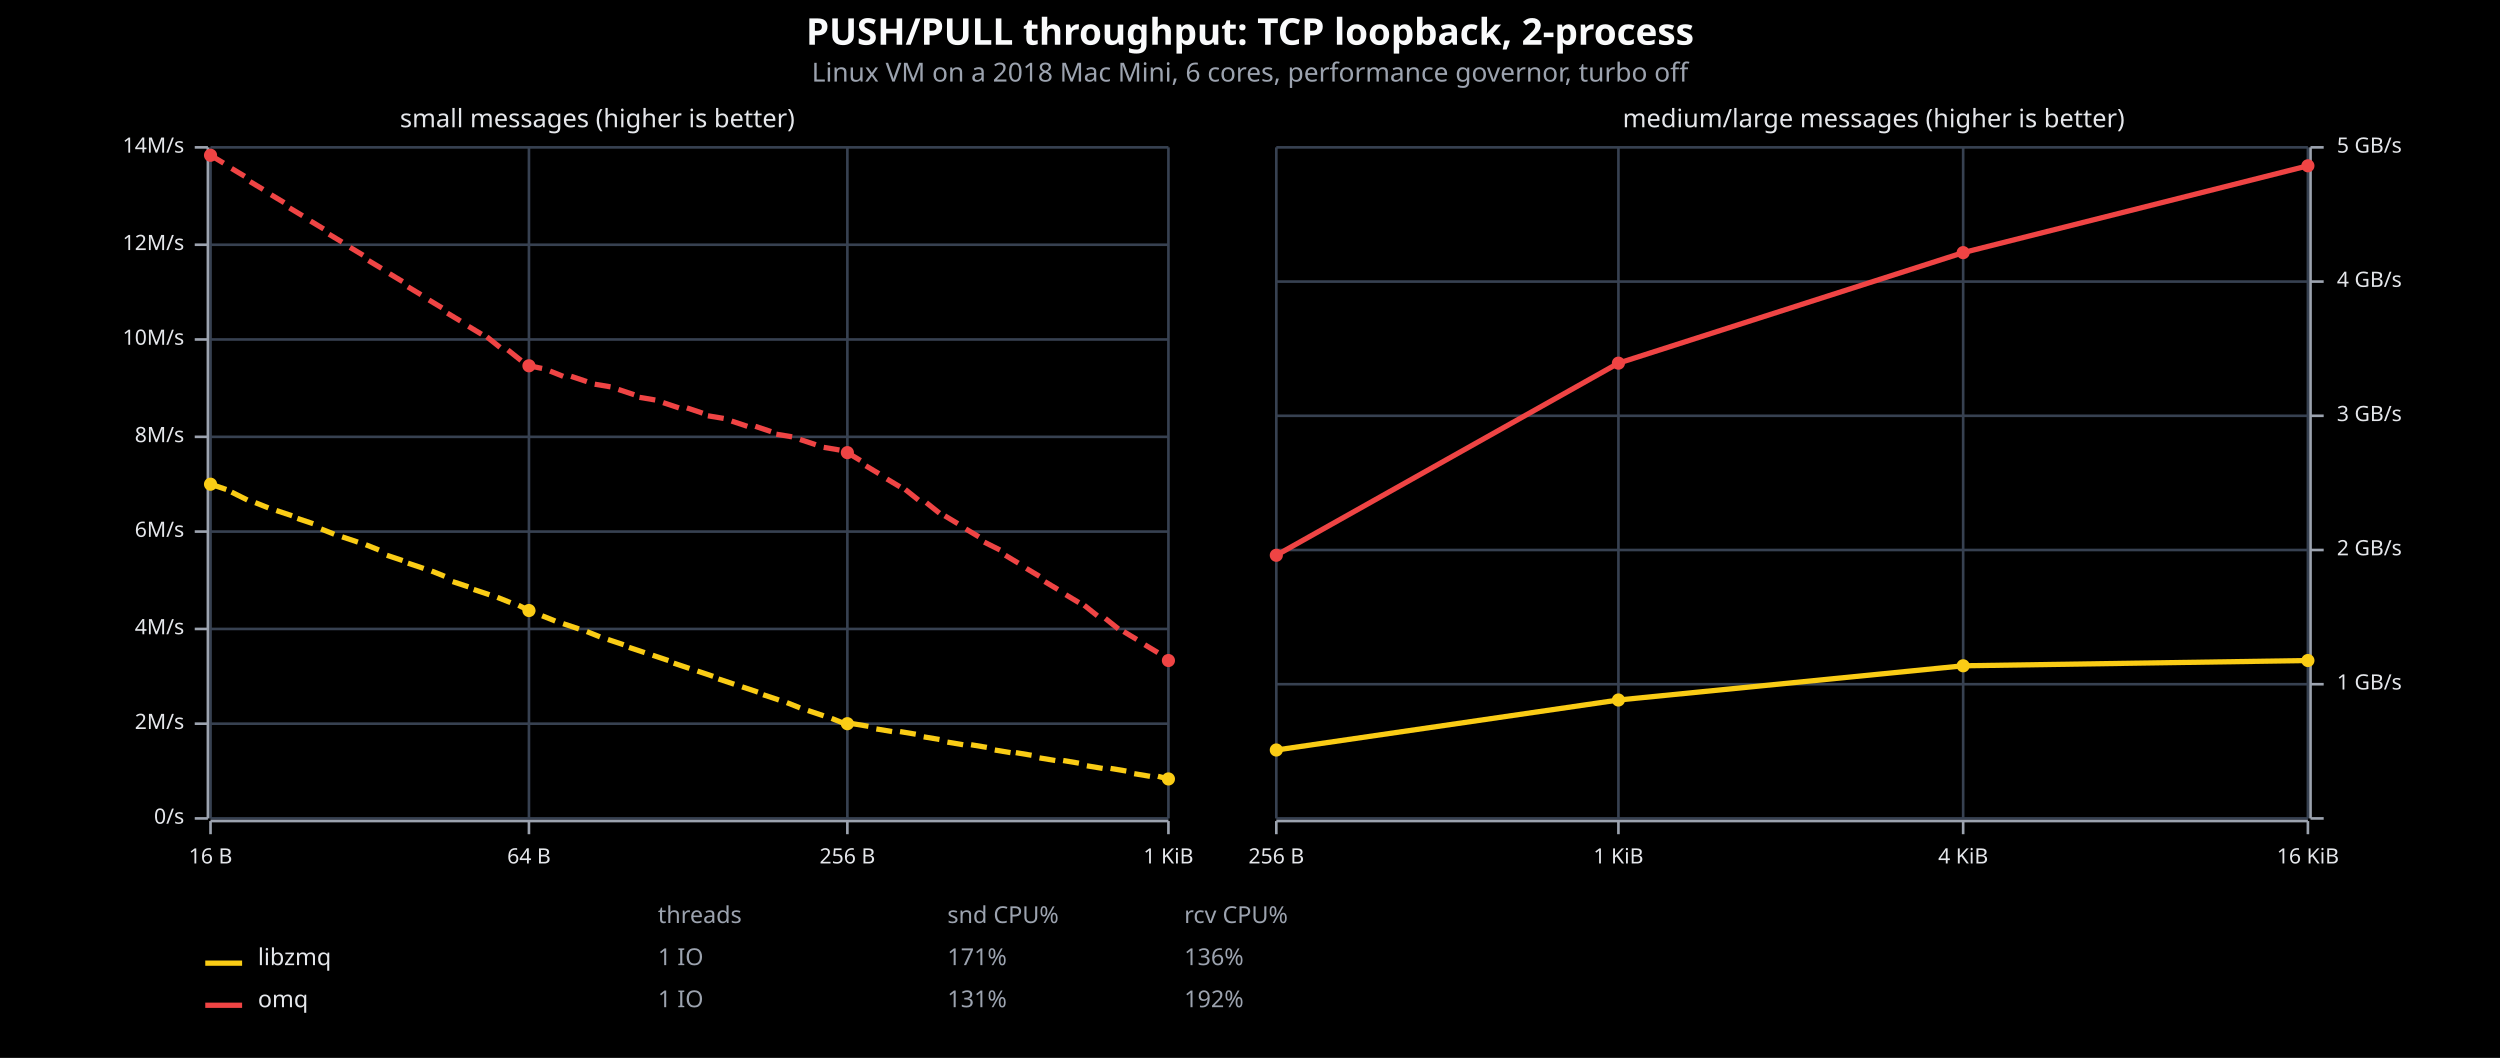
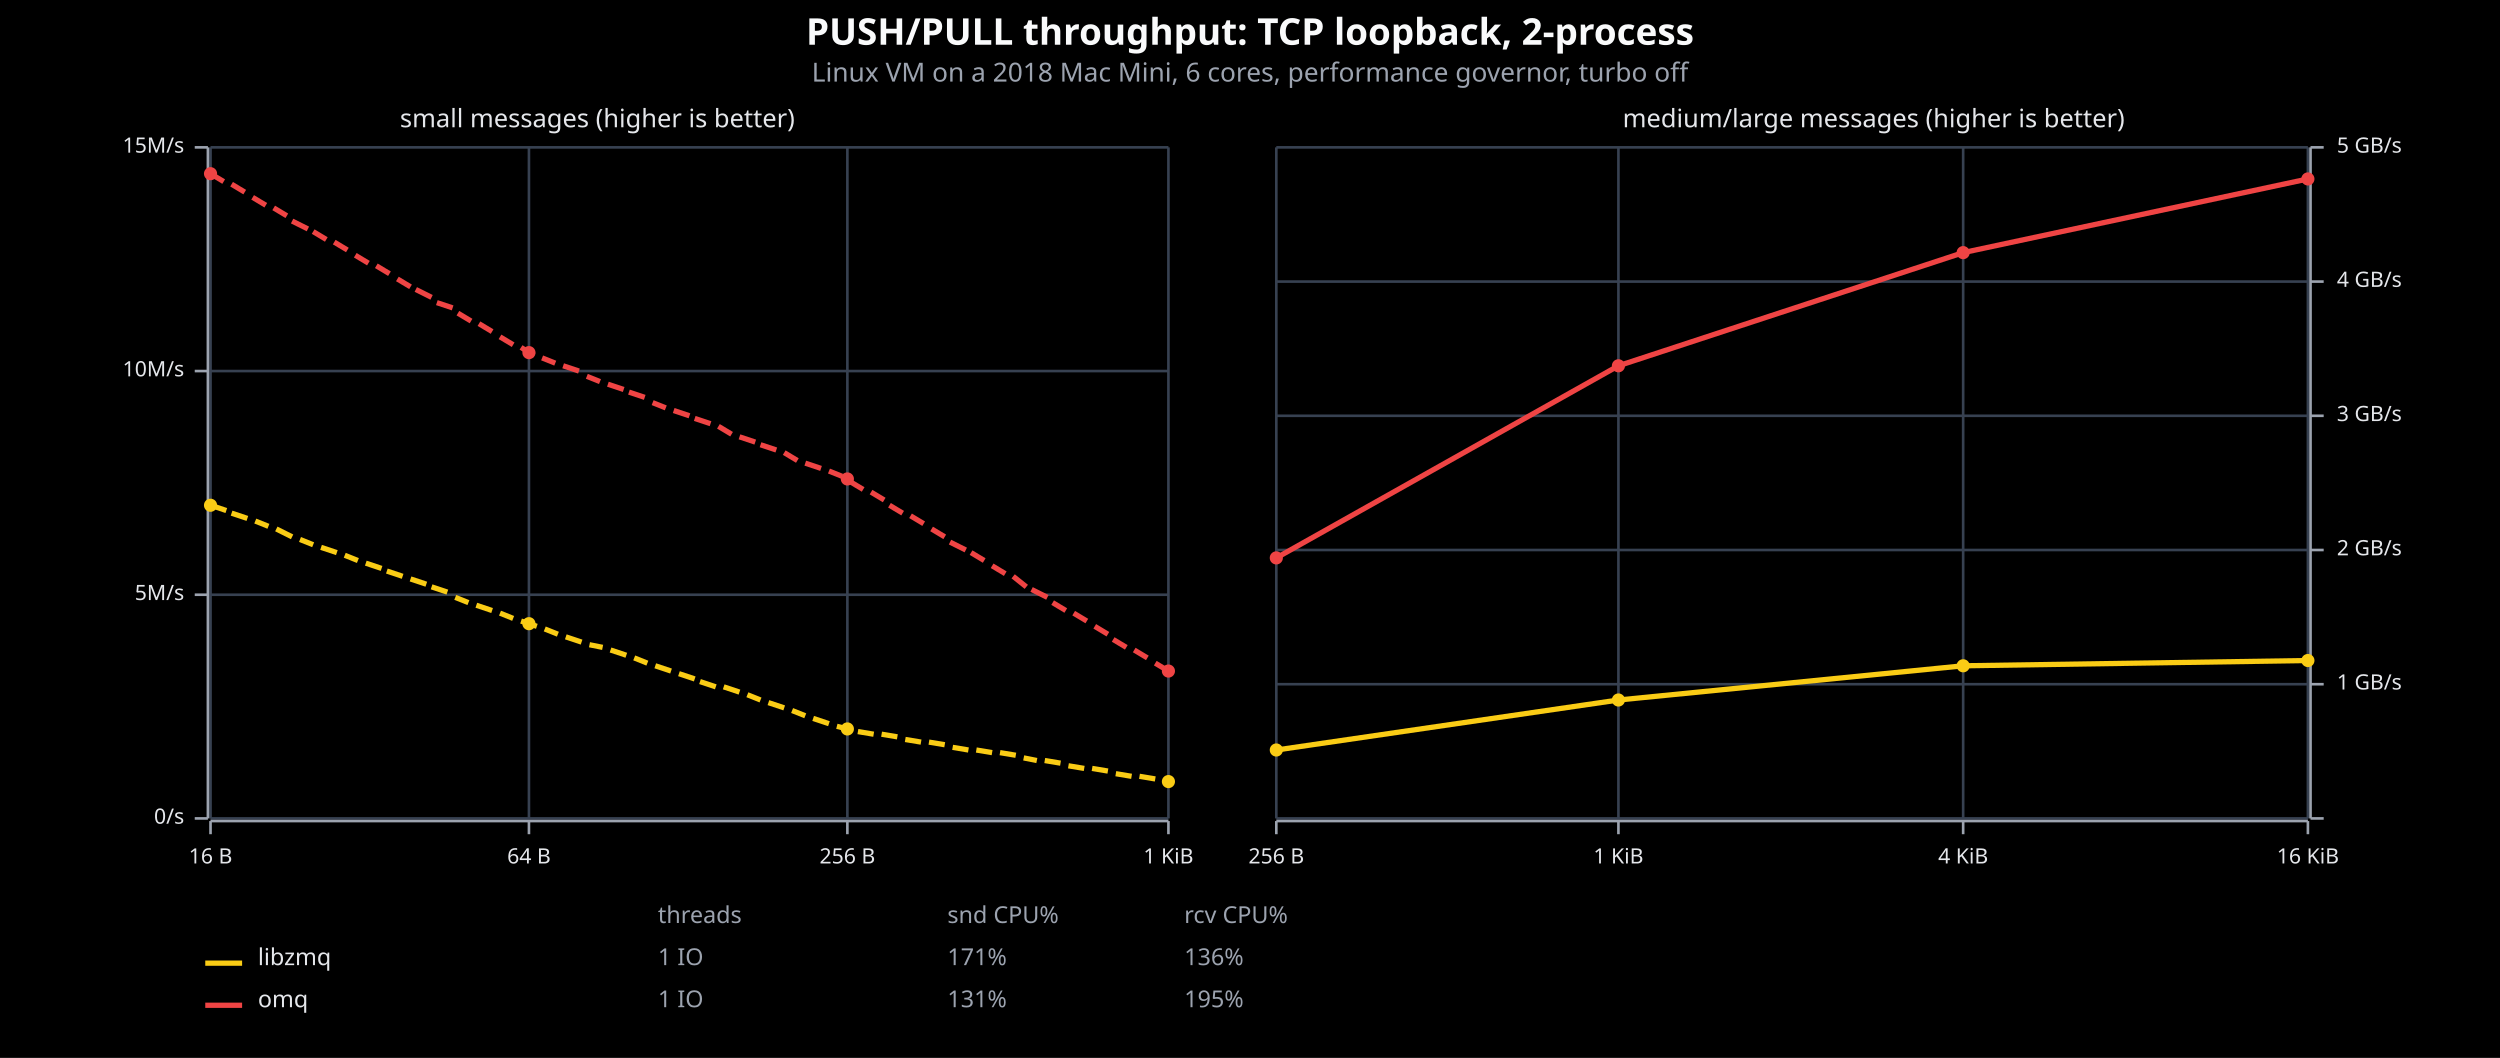
<svg xmlns="http://www.w3.org/2000/svg" viewBox="0 0 950 402" font-family="system-ui, -apple-system, sans-serif">
  <rect x="0" y="0" width="950" height="402" opacity="1" fill="#000000" stroke="none" />
  <text x="475" y="17" text-anchor="middle" font-family="sans-serif" font-size="14" font-weight="bold" fill="#F9FAFB">PUSH/PULL throughput: TCP loopback, 2-process</text>
  <text x="475" y="31" text-anchor="middle" font-family="sans-serif" font-size="10" fill="#9CA3AF">Linux VM on a 2018 Mac Mini, 6 cores, performance governor, turbo off</text>
  <text x="227" y="41" dy="0.76em" text-anchor="middle" font-family="sans-serif" font-size="9.677" opacity="1" fill="#E5E7EB">
small messages (higher is better)
</text>
  <line opacity="1" stroke="#374151" stroke-width="1" x1="80" y1="311" x2="80" y2="56" />
  <line opacity="1" stroke="#374151" stroke-width="1" x1="201" y1="311" x2="201" y2="56" />
  <line opacity="1" stroke="#374151" stroke-width="1" x1="322" y1="311" x2="322" y2="56" />
  <line opacity="1" stroke="#374151" stroke-width="1" x1="444" y1="311" x2="444" y2="56" />
  <line opacity="1" stroke="#374151" stroke-width="1" x1="80" y1="311" x2="444" y2="311" />
-   <line opacity="1" stroke="#374151" stroke-width="1" x1="80" y1="275" x2="444" y2="275" />
-   <line opacity="1" stroke="#374151" stroke-width="1" x1="80" y1="239" x2="444" y2="239" />
-   <line opacity="1" stroke="#374151" stroke-width="1" x1="80" y1="202" x2="444" y2="202" />
-   <line opacity="1" stroke="#374151" stroke-width="1" x1="80" y1="166" x2="444" y2="166" />
-   <line opacity="1" stroke="#374151" stroke-width="1" x1="80" y1="129" x2="444" y2="129" />
-   <line opacity="1" stroke="#374151" stroke-width="1" x1="80" y1="93" x2="444" y2="93" />
+   <line opacity="1" stroke="#374151" stroke-width="1" x1="80" y1="226" x2="444" y2="226" />
+   <line opacity="1" stroke="#374151" stroke-width="1" x1="80" y1="141" x2="444" y2="141" />
  <line opacity="1" stroke="#374151" stroke-width="1" x1="80" y1="56" x2="444" y2="56" />
  <polyline fill="none" opacity="1" stroke="#9CA3AF" stroke-width="1" points="79,56 79,311 " />
  <text x="70" y="311" dy="0.5ex" text-anchor="end" font-family="sans-serif" font-size="8.065" opacity="1" fill="#E5E7EB">
0/s
</text>
  <polyline fill="none" opacity="1" stroke="#9CA3AF" stroke-width="1" points="74,311 79,311 " />
-   <text x="70" y="275" dy="0.5ex" text-anchor="end" font-family="sans-serif" font-size="8.065" opacity="1" fill="#E5E7EB">
- 2M/s
- </text>
-   <polyline fill="none" opacity="1" stroke="#9CA3AF" stroke-width="1" points="74,275 79,275 " />
-   <text x="70" y="239" dy="0.5ex" text-anchor="end" font-family="sans-serif" font-size="8.065" opacity="1" fill="#E5E7EB">
- 4M/s
- </text>
-   <polyline fill="none" opacity="1" stroke="#9CA3AF" stroke-width="1" points="74,239 79,239 " />
-   <text x="70" y="202" dy="0.5ex" text-anchor="end" font-family="sans-serif" font-size="8.065" opacity="1" fill="#E5E7EB">
- 6M/s
- </text>
-   <polyline fill="none" opacity="1" stroke="#9CA3AF" stroke-width="1" points="74,202 79,202 " />
-   <text x="70" y="166" dy="0.5ex" text-anchor="end" font-family="sans-serif" font-size="8.065" opacity="1" fill="#E5E7EB">
- 8M/s
- </text>
-   <polyline fill="none" opacity="1" stroke="#9CA3AF" stroke-width="1" points="74,166 79,166 " />
-   <text x="70" y="129" dy="0.5ex" text-anchor="end" font-family="sans-serif" font-size="8.065" opacity="1" fill="#E5E7EB">
+   <text x="70" y="226" dy="0.5ex" text-anchor="end" font-family="sans-serif" font-size="8.065" opacity="1" fill="#E5E7EB">
+ 5M/s
+ </text>
+   <polyline fill="none" opacity="1" stroke="#9CA3AF" stroke-width="1" points="74,226 79,226 " />
+   <text x="70" y="141" dy="0.5ex" text-anchor="end" font-family="sans-serif" font-size="8.065" opacity="1" fill="#E5E7EB">
10M/s
</text>
-   <polyline fill="none" opacity="1" stroke="#9CA3AF" stroke-width="1" points="74,129 79,129 " />
-   <text x="70" y="93" dy="0.5ex" text-anchor="end" font-family="sans-serif" font-size="8.065" opacity="1" fill="#E5E7EB">
- 12M/s
- </text>
-   <polyline fill="none" opacity="1" stroke="#9CA3AF" stroke-width="1" points="74,93 79,93 " />
+   <polyline fill="none" opacity="1" stroke="#9CA3AF" stroke-width="1" points="74,141 79,141 " />
  <text x="70" y="56" dy="0.5ex" text-anchor="end" font-family="sans-serif" font-size="8.065" opacity="1" fill="#E5E7EB">
- 14M/s
+ 15M/s
</text>
  <polyline fill="none" opacity="1" stroke="#9CA3AF" stroke-width="1" points="74,56 79,56 " />
  <polyline fill="none" opacity="1" stroke="#9CA3AF" stroke-width="1" points="80,312 444,312 " />
  <text x="80" y="322" dy="0.76em" text-anchor="middle" font-family="sans-serif" font-size="8.065" opacity="1" fill="#E5E7EB">
16 B
</text>
  <polyline fill="none" opacity="1" stroke="#9CA3AF" stroke-width="1" points="80,312 80,317 " />
  <text x="201" y="322" dy="0.76em" text-anchor="middle" font-family="sans-serif" font-size="8.065" opacity="1" fill="#E5E7EB">
64 B
</text>
  <polyline fill="none" opacity="1" stroke="#9CA3AF" stroke-width="1" points="201,312 201,317 " />
  <text x="322" y="322" dy="0.76em" text-anchor="middle" font-family="sans-serif" font-size="8.065" opacity="1" fill="#E5E7EB">
256 B
</text>
  <polyline fill="none" opacity="1" stroke="#9CA3AF" stroke-width="1" points="322,312 322,317 " />
  <text x="444" y="322" dy="0.76em" text-anchor="middle" font-family="sans-serif" font-size="8.065" opacity="1" fill="#E5E7EB">
1 KiB
</text>
  <polyline fill="none" opacity="1" stroke="#9CA3AF" stroke-width="1" points="444,312 444,317 " />
-   <polyline fill="none" opacity="1" stroke="#EF4444" stroke-width="2" points="80,59 85,62 " />
-   <polyline fill="none" opacity="1" stroke="#EF4444" stroke-width="2" points="88,64 93,67 " />
-   <polyline fill="none" opacity="1" stroke="#EF4444" stroke-width="2" points="95,69 100,72 " />
-   <polyline fill="none" opacity="1" stroke="#EF4444" stroke-width="2" points="103,74 108,77 " />
-   <polyline fill="none" opacity="1" stroke="#EF4444" stroke-width="2" points="110,79 115,82 " />
-   <polyline fill="none" opacity="1" stroke="#EF4444" stroke-width="2" points="118,84 123,87 " />
-   <polyline fill="none" opacity="1" stroke="#EF4444" stroke-width="2" points="125,89 130,92 " />
-   <polyline fill="none" opacity="1" stroke="#EF4444" stroke-width="2" points="133,94 138,97 " />
-   <polyline fill="none" opacity="1" stroke="#EF4444" stroke-width="2" points="140,99 145,102 " />
-   <polyline fill="none" opacity="1" stroke="#EF4444" stroke-width="2" points="148,104 153,107 " />
-   <polyline fill="none" opacity="1" stroke="#EF4444" stroke-width="2" points="155,109 160,112 " />
-   <polyline fill="none" opacity="1" stroke="#EF4444" stroke-width="2" points="163,114 168,117 " />
-   <polyline fill="none" opacity="1" stroke="#EF4444" stroke-width="2" points="170,119 175,122 " />
-   <polyline fill="none" opacity="1" stroke="#EF4444" stroke-width="2" points="178,124 183,127 " />
-   <polyline fill="none" opacity="1" stroke="#EF4444" stroke-width="2" points="185,128 190,132 " />
-   <polyline fill="none" opacity="1" stroke="#EF4444" stroke-width="2" points="193,133 198,137 " />
-   <polyline fill="none" opacity="1" stroke="#EF4444" stroke-width="2" points="200,138 201,139 206,140 " />
-   <polyline fill="none" opacity="1" stroke="#EF4444" stroke-width="2" points="209,141 214,143 " />
-   <polyline fill="none" opacity="1" stroke="#EF4444" stroke-width="2" points="217,143 223,145 " />
-   <polyline fill="none" opacity="1" stroke="#EF4444" stroke-width="2" points="226,146 232,147 " />
-   <polyline fill="none" opacity="1" stroke="#EF4444" stroke-width="2" points="235,148 241,150 " />
-   <polyline fill="none" opacity="1" stroke="#EF4444" stroke-width="2" points="243,151 249,152 " />
-   <polyline fill="none" opacity="1" stroke="#EF4444" stroke-width="2" points="252,153 258,155 " />
-   <polyline fill="none" opacity="1" stroke="#EF4444" stroke-width="2" points="261,155 267,157 " />
-   <polyline fill="none" opacity="1" stroke="#EF4444" stroke-width="2" points="269,158 275,159 " />
-   <polyline fill="none" opacity="1" stroke="#EF4444" stroke-width="2" points="278,160 284,162 " />
-   <polyline fill="none" opacity="1" stroke="#EF4444" stroke-width="2" points="287,162 293,164 " />
-   <polyline fill="none" opacity="1" stroke="#EF4444" stroke-width="2" points="295,165 301,166 " />
-   <polyline fill="none" opacity="1" stroke="#EF4444" stroke-width="2" points="304,167 310,169 " />
-   <polyline fill="none" opacity="1" stroke="#EF4444" stroke-width="2" points="313,170 319,171 " />
-   <polyline fill="none" opacity="1" stroke="#EF4444" stroke-width="2" points="322,172 322,172 327,175 " />
-   <polyline fill="none" opacity="1" stroke="#EF4444" stroke-width="2" points="329,177 334,180 " />
-   <polyline fill="none" opacity="1" stroke="#EF4444" stroke-width="2" points="337,182 342,185 " />
-   <polyline fill="none" opacity="1" stroke="#EF4444" stroke-width="2" points="344,186 349,190 " />
-   <polyline fill="none" opacity="1" stroke="#EF4444" stroke-width="2" points="352,191 357,195 " />
-   <polyline fill="none" opacity="1" stroke="#EF4444" stroke-width="2" points="359,196 364,199 " />
-   <polyline fill="none" opacity="1" stroke="#EF4444" stroke-width="2" points="367,201 372,204 " />
-   <polyline fill="none" opacity="1" stroke="#EF4444" stroke-width="2" points="374,206 380,209 " />
-   <polyline fill="none" opacity="1" stroke="#EF4444" stroke-width="2" points="382,211 387,214 " />
-   <polyline fill="none" opacity="1" stroke="#EF4444" stroke-width="2" points="390,216 395,219 " />
-   <polyline fill="none" opacity="1" stroke="#EF4444" stroke-width="2" points="397,221 402,224 " />
-   <polyline fill="none" opacity="1" stroke="#EF4444" stroke-width="2" points="405,226 410,229 " />
-   <polyline fill="none" opacity="1" stroke="#EF4444" stroke-width="2" points="412,230 417,234 " />
-   <polyline fill="none" opacity="1" stroke="#EF4444" stroke-width="2" points="420,235 425,239 " />
-   <polyline fill="none" opacity="1" stroke="#EF4444" stroke-width="2" points="427,240 432,243 " />
-   <polyline fill="none" opacity="1" stroke="#EF4444" stroke-width="2" points="435,245 440,248 " />
-   <polyline fill="none" opacity="1" stroke="#EF4444" stroke-width="2" points="442,250 444,251 " />
-   <circle cx="80" cy="59" r="2.5" opacity="1" fill="#EF4444" stroke="none" stroke-width="1" />
-   <circle cx="201" cy="139" r="2.5" opacity="1" fill="#EF4444" stroke="none" stroke-width="1" />
-   <circle cx="322" cy="172" r="2.5" opacity="1" fill="#EF4444" stroke="none" stroke-width="1" />
-   <circle cx="444" cy="251" r="2.5" opacity="1" fill="#EF4444" stroke="none" stroke-width="1" />
-   <polyline fill="none" opacity="1" stroke="#FACC15" stroke-width="2" points="80,184 86,186 " />
-   <polyline fill="none" opacity="1" stroke="#FACC15" stroke-width="2" points="88,187 94,190 " />
-   <polyline fill="none" opacity="1" stroke="#FACC15" stroke-width="2" points="97,191 102,193 " />
-   <polyline fill="none" opacity="1" stroke="#FACC15" stroke-width="2" points="105,194 111,196 " />
-   <polyline fill="none" opacity="1" stroke="#FACC15" stroke-width="2" points="113,197 119,199 " />
-   <polyline fill="none" opacity="1" stroke="#FACC15" stroke-width="2" points="122,201 127,203 " />
-   <polyline fill="none" opacity="1" stroke="#FACC15" stroke-width="2" points="130,204 136,206 " />
-   <polyline fill="none" opacity="1" stroke="#FACC15" stroke-width="2" points="139,207 144,209 " />
-   <polyline fill="none" opacity="1" stroke="#FACC15" stroke-width="2" points="147,211 153,213 " />
-   <polyline fill="none" opacity="1" stroke="#FACC15" stroke-width="2" points="155,214 161,216 " />
-   <polyline fill="none" opacity="1" stroke="#FACC15" stroke-width="2" points="164,217 169,219 " />
-   <polyline fill="none" opacity="1" stroke="#FACC15" stroke-width="2" points="172,221 178,223 " />
-   <polyline fill="none" opacity="1" stroke="#FACC15" stroke-width="2" points="180,224 186,226 " />
-   <polyline fill="none" opacity="1" stroke="#FACC15" stroke-width="2" points="189,227 194,229 " />
-   <polyline fill="none" opacity="1" stroke="#FACC15" stroke-width="2" points="197,230 201,232 203,233 " />
-   <polyline fill="none" opacity="1" stroke="#FACC15" stroke-width="2" points="206,234 211,236 " />
-   <polyline fill="none" opacity="1" stroke="#FACC15" stroke-width="2" points="214,237 220,239 " />
-   <polyline fill="none" opacity="1" stroke="#FACC15" stroke-width="2" points="223,240 228,242 " />
-   <polyline fill="none" opacity="1" stroke="#FACC15" stroke-width="2" points="231,243 237,245 " />
-   <polyline fill="none" opacity="1" stroke="#FACC15" stroke-width="2" points="239,246 245,248 " />
-   <polyline fill="none" opacity="1" stroke="#FACC15" stroke-width="2" points="248,249 254,251 " />
-   <polyline fill="none" opacity="1" stroke="#FACC15" stroke-width="2" points="256,252 262,254 " />
-   <polyline fill="none" opacity="1" stroke="#FACC15" stroke-width="2" points="265,255 271,257 " />
-   <polyline fill="none" opacity="1" stroke="#FACC15" stroke-width="2" points="273,258 279,260 " />
-   <polyline fill="none" opacity="1" stroke="#FACC15" stroke-width="2" points="282,261 288,263 " />
-   <polyline fill="none" opacity="1" stroke="#FACC15" stroke-width="2" points="290,264 296,266 " />
-   <polyline fill="none" opacity="1" stroke="#FACC15" stroke-width="2" points="299,267 304,269 " />
-   <polyline fill="none" opacity="1" stroke="#FACC15" stroke-width="2" points="307,270 313,272 " />
-   <polyline fill="none" opacity="1" stroke="#FACC15" stroke-width="2" points="316,273 321,275 " />
-   <polyline fill="none" opacity="1" stroke="#FACC15" stroke-width="2" points="324,275 330,276 " />
-   <polyline fill="none" opacity="1" stroke="#FACC15" stroke-width="2" points="333,277 339,278 " />
-   <polyline fill="none" opacity="1" stroke="#FACC15" stroke-width="2" points="342,278 348,279 " />
-   <polyline fill="none" opacity="1" stroke="#FACC15" stroke-width="2" points="351,280 357,281 " />
-   <polyline fill="none" opacity="1" stroke="#FACC15" stroke-width="2" points="360,282 366,283 " />
-   <polyline fill="none" opacity="1" stroke="#FACC15" stroke-width="2" points="369,283 375,284 " />
-   <polyline fill="none" opacity="1" stroke="#FACC15" stroke-width="2" points="378,285 384,286 " />
-   <polyline fill="none" opacity="1" stroke="#FACC15" stroke-width="2" points="386,286 392,287 " />
-   <polyline fill="none" opacity="1" stroke="#FACC15" stroke-width="2" points="395,288 401,289 " />
-   <polyline fill="none" opacity="1" stroke="#FACC15" stroke-width="2" points="404,289 410,290 " />
-   <polyline fill="none" opacity="1" stroke="#FACC15" stroke-width="2" points="413,291 419,292 " />
-   <polyline fill="none" opacity="1" stroke="#FACC15" stroke-width="2" points="422,292 428,293 " />
-   <polyline fill="none" opacity="1" stroke="#FACC15" stroke-width="2" points="431,294 437,295 " />
-   <polyline fill="none" opacity="1" stroke="#FACC15" stroke-width="2" points="440,295 444,296 " />
-   <circle cx="80" cy="184" r="2.5" opacity="1" fill="#FACC15" stroke="none" stroke-width="1" />
-   <circle cx="201" cy="232" r="2.5" opacity="1" fill="#FACC15" stroke="none" stroke-width="1" />
-   <circle cx="322" cy="275" r="2.5" opacity="1" fill="#FACC15" stroke="none" stroke-width="1" />
-   <circle cx="444" cy="296" r="2.5" opacity="1" fill="#FACC15" stroke="none" stroke-width="1" />
+   <polyline fill="none" opacity="1" stroke="#EF4444" stroke-width="2" points="80,66 85,69 " />
+   <polyline fill="none" opacity="1" stroke="#EF4444" stroke-width="2" points="88,70 93,73 " />
+   <polyline fill="none" opacity="1" stroke="#EF4444" stroke-width="2" points="96,75 101,78 " />
+   <polyline fill="none" opacity="1" stroke="#EF4444" stroke-width="2" points="104,79 109,82 " />
+   <polyline fill="none" opacity="1" stroke="#EF4444" stroke-width="2" points="111,84 117,87 " />
+   <polyline fill="none" opacity="1" stroke="#EF4444" stroke-width="2" points="119,88 124,91 " />
+   <polyline fill="none" opacity="1" stroke="#EF4444" stroke-width="2" points="127,92 132,95 " />
+   <polyline fill="none" opacity="1" stroke="#EF4444" stroke-width="2" points="135,97 140,100 " />
+   <polyline fill="none" opacity="1" stroke="#EF4444" stroke-width="2" points="143,101 148,104 " />
+   <polyline fill="none" opacity="1" stroke="#EF4444" stroke-width="2" points="151,106 156,109 " />
+   <polyline fill="none" opacity="1" stroke="#EF4444" stroke-width="2" points="158,110 164,113 " />
+   <polyline fill="none" opacity="1" stroke="#EF4444" stroke-width="2" points="166,115 172,117 " />
+   <polyline fill="none" opacity="1" stroke="#EF4444" stroke-width="2" points="174,119 179,122 " />
+   <polyline fill="none" opacity="1" stroke="#EF4444" stroke-width="2" points="182,123 187,126 " />
+   <polyline fill="none" opacity="1" stroke="#EF4444" stroke-width="2" points="190,128 195,131 " />
+   <polyline fill="none" opacity="1" stroke="#EF4444" stroke-width="2" points="198,132 201,134 203,135 " />
+   <polyline fill="none" opacity="1" stroke="#EF4444" stroke-width="2" points="206,136 211,138 " />
+   <polyline fill="none" opacity="1" stroke="#EF4444" stroke-width="2" points="214,139 220,141 " />
+   <polyline fill="none" opacity="1" stroke="#EF4444" stroke-width="2" points="223,143 228,145 " />
+   <polyline fill="none" opacity="1" stroke="#EF4444" stroke-width="2" points="231,146 237,148 " />
+   <polyline fill="none" opacity="1" stroke="#EF4444" stroke-width="2" points="239,149 245,151 " />
+   <polyline fill="none" opacity="1" stroke="#EF4444" stroke-width="2" points="248,153 253,155 " />
+   <polyline fill="none" opacity="1" stroke="#EF4444" stroke-width="2" points="256,156 262,158 " />
+   <polyline fill="none" opacity="1" stroke="#EF4444" stroke-width="2" points="264,159 270,161 " />
+   <polyline fill="none" opacity="1" stroke="#EF4444" stroke-width="2" points="273,162 278,165 " />
+   <polyline fill="none" opacity="1" stroke="#EF4444" stroke-width="2" points="281,166 287,168 " />
+   <polyline fill="none" opacity="1" stroke="#EF4444" stroke-width="2" points="289,169 295,171 " />
+   <polyline fill="none" opacity="1" stroke="#EF4444" stroke-width="2" points="298,172 303,175 " />
+   <polyline fill="none" opacity="1" stroke="#EF4444" stroke-width="2" points="306,176 312,178 " />
+   <polyline fill="none" opacity="1" stroke="#EF4444" stroke-width="2" points="315,179 320,181 " />
+   <polyline fill="none" opacity="1" stroke="#EF4444" stroke-width="2" points="323,183 328,186 " />
+   <polyline fill="none" opacity="1" stroke="#EF4444" stroke-width="2" points="331,187 336,190 " />
+   <polyline fill="none" opacity="1" stroke="#EF4444" stroke-width="2" points="338,192 343,195 " />
+   <polyline fill="none" opacity="1" stroke="#EF4444" stroke-width="2" points="346,196 351,199 " />
+   <polyline fill="none" opacity="1" stroke="#EF4444" stroke-width="2" points="354,201 359,204 " />
+   <polyline fill="none" opacity="1" stroke="#EF4444" stroke-width="2" points="361,206 367,209 " />
+   <polyline fill="none" opacity="1" stroke="#EF4444" stroke-width="2" points="369,210 374,213 " />
+   <polyline fill="none" opacity="1" stroke="#EF4444" stroke-width="2" points="377,215 382,218 " />
+   <polyline fill="none" opacity="1" stroke="#EF4444" stroke-width="2" points="385,219 390,223 " />
+   <polyline fill="none" opacity="1" stroke="#EF4444" stroke-width="2" points="392,224 398,227 " />
+   <polyline fill="none" opacity="1" stroke="#EF4444" stroke-width="2" points="400,229 405,232 " />
+   <polyline fill="none" opacity="1" stroke="#EF4444" stroke-width="2" points="408,233 413,236 " />
+   <polyline fill="none" opacity="1" stroke="#EF4444" stroke-width="2" points="416,238 421,241 " />
+   <polyline fill="none" opacity="1" stroke="#EF4444" stroke-width="2" points="423,243 428,246 " />
+   <polyline fill="none" opacity="1" stroke="#EF4444" stroke-width="2" points="431,247 436,250 " />
+   <polyline fill="none" opacity="1" stroke="#EF4444" stroke-width="2" points="439,252 444,255 " />
+   <circle cx="80" cy="66" r="2.5" opacity="1" fill="#EF4444" stroke="none" stroke-width="1" />
+   <circle cx="201" cy="134" r="2.5" opacity="1" fill="#EF4444" stroke="none" stroke-width="1" />
+   <circle cx="322" cy="182" r="2.5" opacity="1" fill="#EF4444" stroke="none" stroke-width="1" />
+   <circle cx="444" cy="255" r="2.5" opacity="1" fill="#EF4444" stroke="none" stroke-width="1" />
+   <polyline fill="none" opacity="1" stroke="#FACC15" stroke-width="2" points="80,192 86,194 " />
+   <polyline fill="none" opacity="1" stroke="#FACC15" stroke-width="2" points="88,195 94,197 " />
+   <polyline fill="none" opacity="1" stroke="#FACC15" stroke-width="2" points="97,198 102,200 " />
+   <polyline fill="none" opacity="1" stroke="#FACC15" stroke-width="2" points="105,201 111,204 " />
+   <polyline fill="none" opacity="1" stroke="#FACC15" stroke-width="2" points="114,205 119,207 " />
+   <polyline fill="none" opacity="1" stroke="#FACC15" stroke-width="2" points="122,208 128,210 " />
+   <polyline fill="none" opacity="1" stroke="#FACC15" stroke-width="2" points="131,211 136,213 " />
+   <polyline fill="none" opacity="1" stroke="#FACC15" stroke-width="2" points="139,214 145,216 " />
+   <polyline fill="none" opacity="1" stroke="#FACC15" stroke-width="2" points="147,217 153,219 " />
+   <polyline fill="none" opacity="1" stroke="#FACC15" stroke-width="2" points="156,220 162,222 " />
+   <polyline fill="none" opacity="1" stroke="#FACC15" stroke-width="2" points="164,223 170,225 " />
+   <polyline fill="none" opacity="1" stroke="#FACC15" stroke-width="2" points="173,227 178,229 " />
+   <polyline fill="none" opacity="1" stroke="#FACC15" stroke-width="2" points="181,230 187,232 " />
+   <polyline fill="none" opacity="1" stroke="#FACC15" stroke-width="2" points="190,233 195,235 " />
+   <polyline fill="none" opacity="1" stroke="#FACC15" stroke-width="2" points="198,236 201,237 204,238 " />
+   <polyline fill="none" opacity="1" stroke="#FACC15" stroke-width="2" points="207,239 212,241 " />
+   <polyline fill="none" opacity="1" stroke="#FACC15" stroke-width="2" points="215,242 221,244 " />
+   <polyline fill="none" opacity="1" stroke="#FACC15" stroke-width="2" points="224,245 229,246 " />
+   <polyline fill="none" opacity="1" stroke="#FACC15" stroke-width="2" points="232,247 238,249 " />
+   <polyline fill="none" opacity="1" stroke="#FACC15" stroke-width="2" points="241,250 246,252 " />
+   <polyline fill="none" opacity="1" stroke="#FACC15" stroke-width="2" points="249,253 255,255 " />
+   <polyline fill="none" opacity="1" stroke="#FACC15" stroke-width="2" points="258,256 264,258 " />
+   <polyline fill="none" opacity="1" stroke="#FACC15" stroke-width="2" points="266,259 272,261 " />
+   <polyline fill="none" opacity="1" stroke="#FACC15" stroke-width="2" points="275,261 281,263 " />
+   <polyline fill="none" opacity="1" stroke="#FACC15" stroke-width="2" points="284,264 289,266 " />
+   <polyline fill="none" opacity="1" stroke="#FACC15" stroke-width="2" points="292,267 298,269 " />
+   <polyline fill="none" opacity="1" stroke="#FACC15" stroke-width="2" points="301,270 306,272 " />
+   <polyline fill="none" opacity="1" stroke="#FACC15" stroke-width="2" points="309,273 315,275 " />
+   <polyline fill="none" opacity="1" stroke="#FACC15" stroke-width="2" points="318,276 322,277 323,277 " />
+   <polyline fill="none" opacity="1" stroke="#FACC15" stroke-width="2" points="326,278 332,279 " />
+   <polyline fill="none" opacity="1" stroke="#FACC15" stroke-width="2" points="335,279 341,280 " />
+   <polyline fill="none" opacity="1" stroke="#FACC15" stroke-width="2" points="344,281 350,282 " />
+   <polyline fill="none" opacity="1" stroke="#FACC15" stroke-width="2" points="353,282 359,283 " />
+   <polyline fill="none" opacity="1" stroke="#FACC15" stroke-width="2" points="362,284 368,285 " />
+   <polyline fill="none" opacity="1" stroke="#FACC15" stroke-width="2" points="371,285 377,286 " />
+   <polyline fill="none" opacity="1" stroke="#FACC15" stroke-width="2" points="380,286 386,287 " />
+   <polyline fill="none" opacity="1" stroke="#FACC15" stroke-width="2" points="389,288 394,289 " />
+   <polyline fill="none" opacity="1" stroke="#FACC15" stroke-width="2" points="397,289 403,290 " />
+   <polyline fill="none" opacity="1" stroke="#FACC15" stroke-width="2" points="406,291 412,292 " />
+   <polyline fill="none" opacity="1" stroke="#FACC15" stroke-width="2" points="415,292 421,293 " />
+   <polyline fill="none" opacity="1" stroke="#FACC15" stroke-width="2" points="424,294 430,295 " />
+   <polyline fill="none" opacity="1" stroke="#FACC15" stroke-width="2" points="433,295 439,296 " />
+   <polyline fill="none" opacity="1" stroke="#FACC15" stroke-width="2" points="442,297 444,297 " />
+   <circle cx="80" cy="192" r="2.5" opacity="1" fill="#FACC15" stroke="none" stroke-width="1" />
+   <circle cx="201" cy="237" r="2.5" opacity="1" fill="#FACC15" stroke="none" stroke-width="1" />
+   <circle cx="322" cy="277" r="2.5" opacity="1" fill="#FACC15" stroke="none" stroke-width="1" />
+   <circle cx="444" cy="297" r="2.5" opacity="1" fill="#FACC15" stroke="none" stroke-width="1" />
  <text x="712" y="41" dy="0.76em" text-anchor="middle" font-family="sans-serif" font-size="9.677" opacity="1" fill="#E5E7EB">
medium/large messages (higher is better)
</text>
  <line opacity="1" stroke="#374151" stroke-width="1" x1="485" y1="311" x2="485" y2="56" />
  <line opacity="1" stroke="#374151" stroke-width="1" x1="615" y1="311" x2="615" y2="56" />
  <line opacity="1" stroke="#374151" stroke-width="1" x1="746" y1="311" x2="746" y2="56" />
  <line opacity="1" stroke="#374151" stroke-width="1" x1="877" y1="311" x2="877" y2="56" />
  <line opacity="1" stroke="#374151" stroke-width="1" x1="485" y1="311" x2="877" y2="311" />
  <line opacity="1" stroke="#374151" stroke-width="1" x1="485" y1="260" x2="877" y2="260" />
  <line opacity="1" stroke="#374151" stroke-width="1" x1="485" y1="209" x2="877" y2="209" />
  <line opacity="1" stroke="#374151" stroke-width="1" x1="485" y1="158" x2="877" y2="158" />
  <line opacity="1" stroke="#374151" stroke-width="1" x1="485" y1="107" x2="877" y2="107" />
  <line opacity="1" stroke="#374151" stroke-width="1" x1="485" y1="56" x2="877" y2="56" />
  <polyline fill="none" opacity="1" stroke="#9CA3AF" stroke-width="1" points="485,312 877,312 " />
  <text x="485" y="322" dy="0.76em" text-anchor="middle" font-family="sans-serif" font-size="8.065" opacity="1" fill="#E5E7EB">
256 B
</text>
  <polyline fill="none" opacity="1" stroke="#9CA3AF" stroke-width="1" points="485,312 485,317 " />
  <text x="615" y="322" dy="0.76em" text-anchor="middle" font-family="sans-serif" font-size="8.065" opacity="1" fill="#E5E7EB">
1 KiB
</text>
  <polyline fill="none" opacity="1" stroke="#9CA3AF" stroke-width="1" points="615,312 615,317 " />
  <text x="746" y="322" dy="0.76em" text-anchor="middle" font-family="sans-serif" font-size="8.065" opacity="1" fill="#E5E7EB">
4 KiB
</text>
  <polyline fill="none" opacity="1" stroke="#9CA3AF" stroke-width="1" points="746,312 746,317 " />
  <text x="877" y="322" dy="0.76em" text-anchor="middle" font-family="sans-serif" font-size="8.065" opacity="1" fill="#E5E7EB">
16 KiB
</text>
  <polyline fill="none" opacity="1" stroke="#9CA3AF" stroke-width="1" points="877,312 877,317 " />
  <polyline fill="none" opacity="1" stroke="#9CA3AF" stroke-width="1" points="878,56 878,311 " />
  <text x="888" y="311" dy="0.5ex" text-anchor="start" font-family="sans-serif" font-size="8.065" opacity="1" fill="#E5E7EB">

</text>
  <polyline fill="none" opacity="1" stroke="#9CA3AF" stroke-width="1" points="878,311 883,311 " />
  <text x="888" y="260" dy="0.5ex" text-anchor="start" font-family="sans-serif" font-size="8.065" opacity="1" fill="#E5E7EB">
1 GB/s
</text>
  <polyline fill="none" opacity="1" stroke="#9CA3AF" stroke-width="1" points="878,260 883,260 " />
  <text x="888" y="209" dy="0.5ex" text-anchor="start" font-family="sans-serif" font-size="8.065" opacity="1" fill="#E5E7EB">
2 GB/s
</text>
  <polyline fill="none" opacity="1" stroke="#9CA3AF" stroke-width="1" points="878,209 883,209 " />
  <text x="888" y="158" dy="0.5ex" text-anchor="start" font-family="sans-serif" font-size="8.065" opacity="1" fill="#E5E7EB">
3 GB/s
</text>
  <polyline fill="none" opacity="1" stroke="#9CA3AF" stroke-width="1" points="878,158 883,158 " />
  <text x="888" y="107" dy="0.5ex" text-anchor="start" font-family="sans-serif" font-size="8.065" opacity="1" fill="#E5E7EB">
4 GB/s
</text>
  <polyline fill="none" opacity="1" stroke="#9CA3AF" stroke-width="1" points="878,107 883,107 " />
  <text x="888" y="56" dy="0.5ex" text-anchor="start" font-family="sans-serif" font-size="8.065" opacity="1" fill="#E5E7EB">
5 GB/s
</text>
  <polyline fill="none" opacity="1" stroke="#9CA3AF" stroke-width="1" points="878,56 883,56 " />
-   <polyline fill="none" opacity="1" stroke="#EF4444" stroke-width="2" points="485,211 615,138 746,96 877,63 " />
-   <circle cx="485" cy="211" r="2.5" opacity="1" fill="#EF4444" stroke="none" stroke-width="1" />
-   <circle cx="615" cy="138" r="2.5" opacity="1" fill="#EF4444" stroke="none" stroke-width="1" />
+   <polyline fill="none" opacity="1" stroke="#EF4444" stroke-width="2" points="485,212 615,139 746,96 877,68 " />
+   <circle cx="485" cy="212" r="2.5" opacity="1" fill="#EF4444" stroke="none" stroke-width="1" />
+   <circle cx="615" cy="139" r="2.5" opacity="1" fill="#EF4444" stroke="none" stroke-width="1" />
  <circle cx="746" cy="96" r="2.5" opacity="1" fill="#EF4444" stroke="none" stroke-width="1" />
-   <circle cx="877" cy="63" r="2.5" opacity="1" fill="#EF4444" stroke="none" stroke-width="1" />
+   <circle cx="877" cy="68" r="2.5" opacity="1" fill="#EF4444" stroke="none" stroke-width="1" />
  <polyline fill="none" opacity="1" stroke="#FACC15" stroke-width="2" points="485,285 615,266 746,253 877,251 " />
  <circle cx="485" cy="285" r="2.5" opacity="1" fill="#FACC15" stroke="none" stroke-width="1" />
  <circle cx="615" cy="266" r="2.5" opacity="1" fill="#FACC15" stroke="none" stroke-width="1" />
  <circle cx="746" cy="253" r="2.5" opacity="1" fill="#FACC15" stroke="none" stroke-width="1" />
  <circle cx="877" cy="251" r="2.5" opacity="1" fill="#FACC15" stroke="none" stroke-width="1" />
  <text x="250" y="344" dy="0.76em" text-anchor="start" font-family="sans-serif" font-size="8.871" opacity="1" fill="#9CA3AF">
threads
</text>
  <text x="360" y="344" dy="0.76em" text-anchor="start" font-family="sans-serif" font-size="8.871" opacity="1" fill="#9CA3AF">
snd CPU%
</text>
  <text x="450" y="344" dy="0.76em" text-anchor="start" font-family="sans-serif" font-size="8.871" opacity="1" fill="#9CA3AF">
rcv CPU%
</text>
  <polyline fill="none" opacity="1" stroke="#FACC15" stroke-width="2" points="78,366 92,366 " />
  <text x="98" y="360" dy="0.76em" text-anchor="start" font-family="sans-serif" font-size="8.871" opacity="1" fill="#E5E7EB">
libzmq
</text>
  <text x="250" y="360" dy="0.76em" text-anchor="start" font-family="sans-serif" font-size="8.871" opacity="1" fill="#9CA3AF">
1 IO
</text>
  <text x="360" y="360" dy="0.76em" text-anchor="start" font-family="sans-serif" font-size="8.871" opacity="1" fill="#9CA3AF">
171%
</text>
  <text x="450" y="360" dy="0.76em" text-anchor="start" font-family="sans-serif" font-size="8.871" opacity="1" fill="#9CA3AF">
136%
</text>
  <polyline fill="none" opacity="1" stroke="#EF4444" stroke-width="2" points="78,382 92,382 " />
  <text x="98" y="376" dy="0.76em" text-anchor="start" font-family="sans-serif" font-size="8.871" opacity="1" fill="#E5E7EB">
omq
</text>
  <text x="250" y="376" dy="0.76em" text-anchor="start" font-family="sans-serif" font-size="8.871" opacity="1" fill="#9CA3AF">
1 IO
</text>
  <text x="360" y="376" dy="0.76em" text-anchor="start" font-family="sans-serif" font-size="8.871" opacity="1" fill="#9CA3AF">
131%
</text>
  <text x="450" y="376" dy="0.76em" text-anchor="start" font-family="sans-serif" font-size="8.871" opacity="1" fill="#9CA3AF">
- 192%
+ 195%
</text>
</svg>
